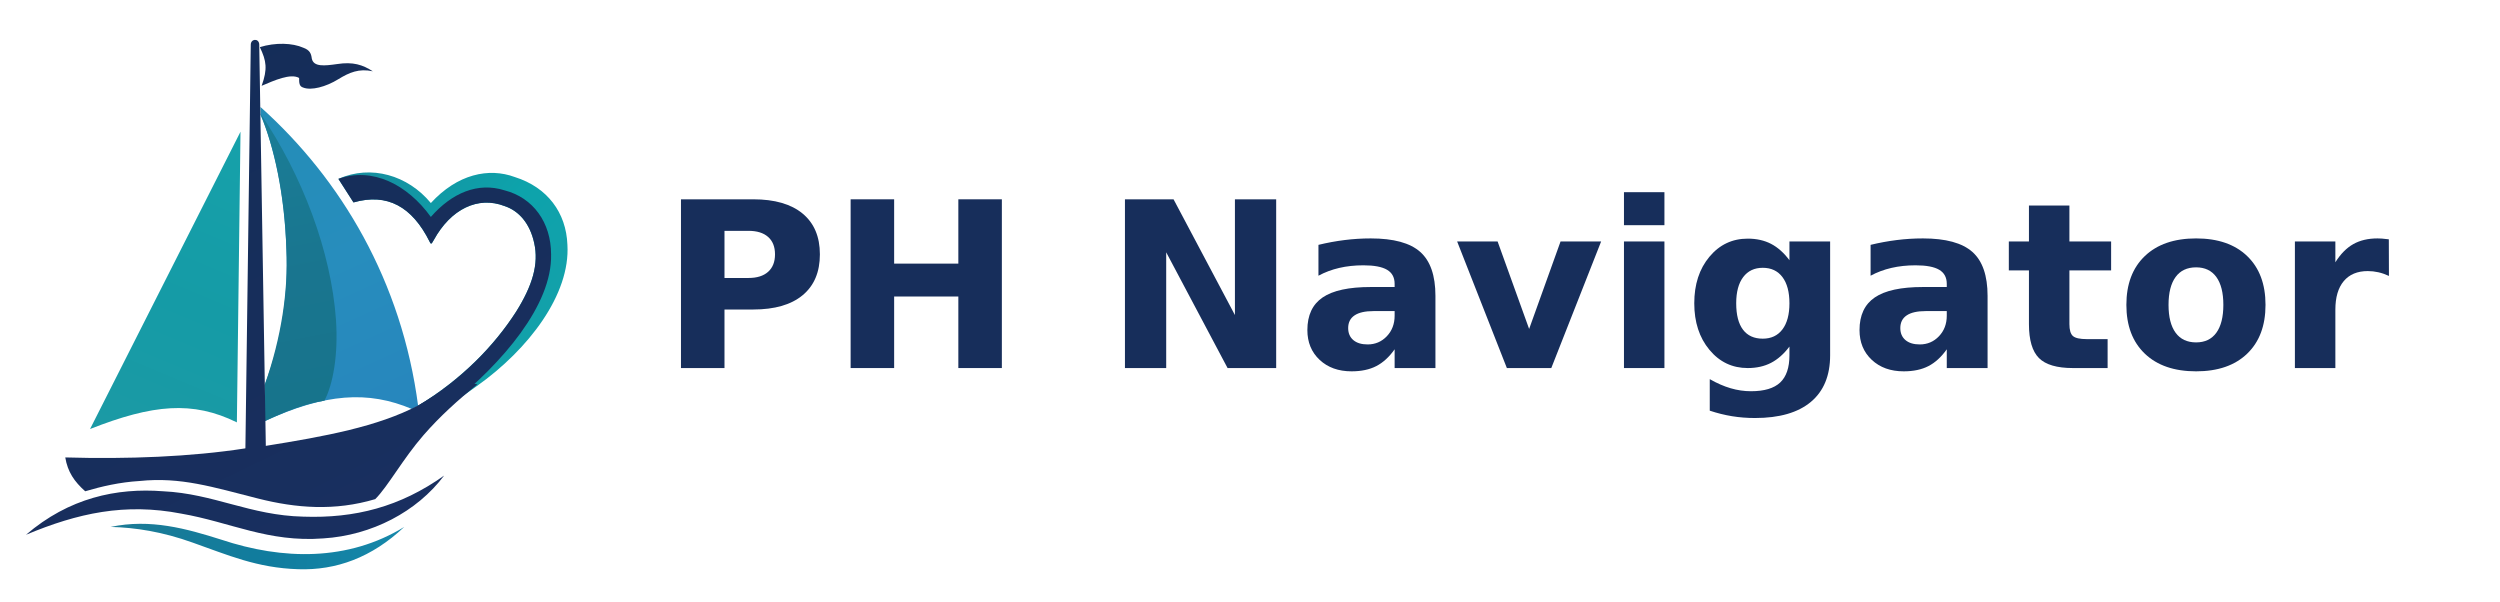
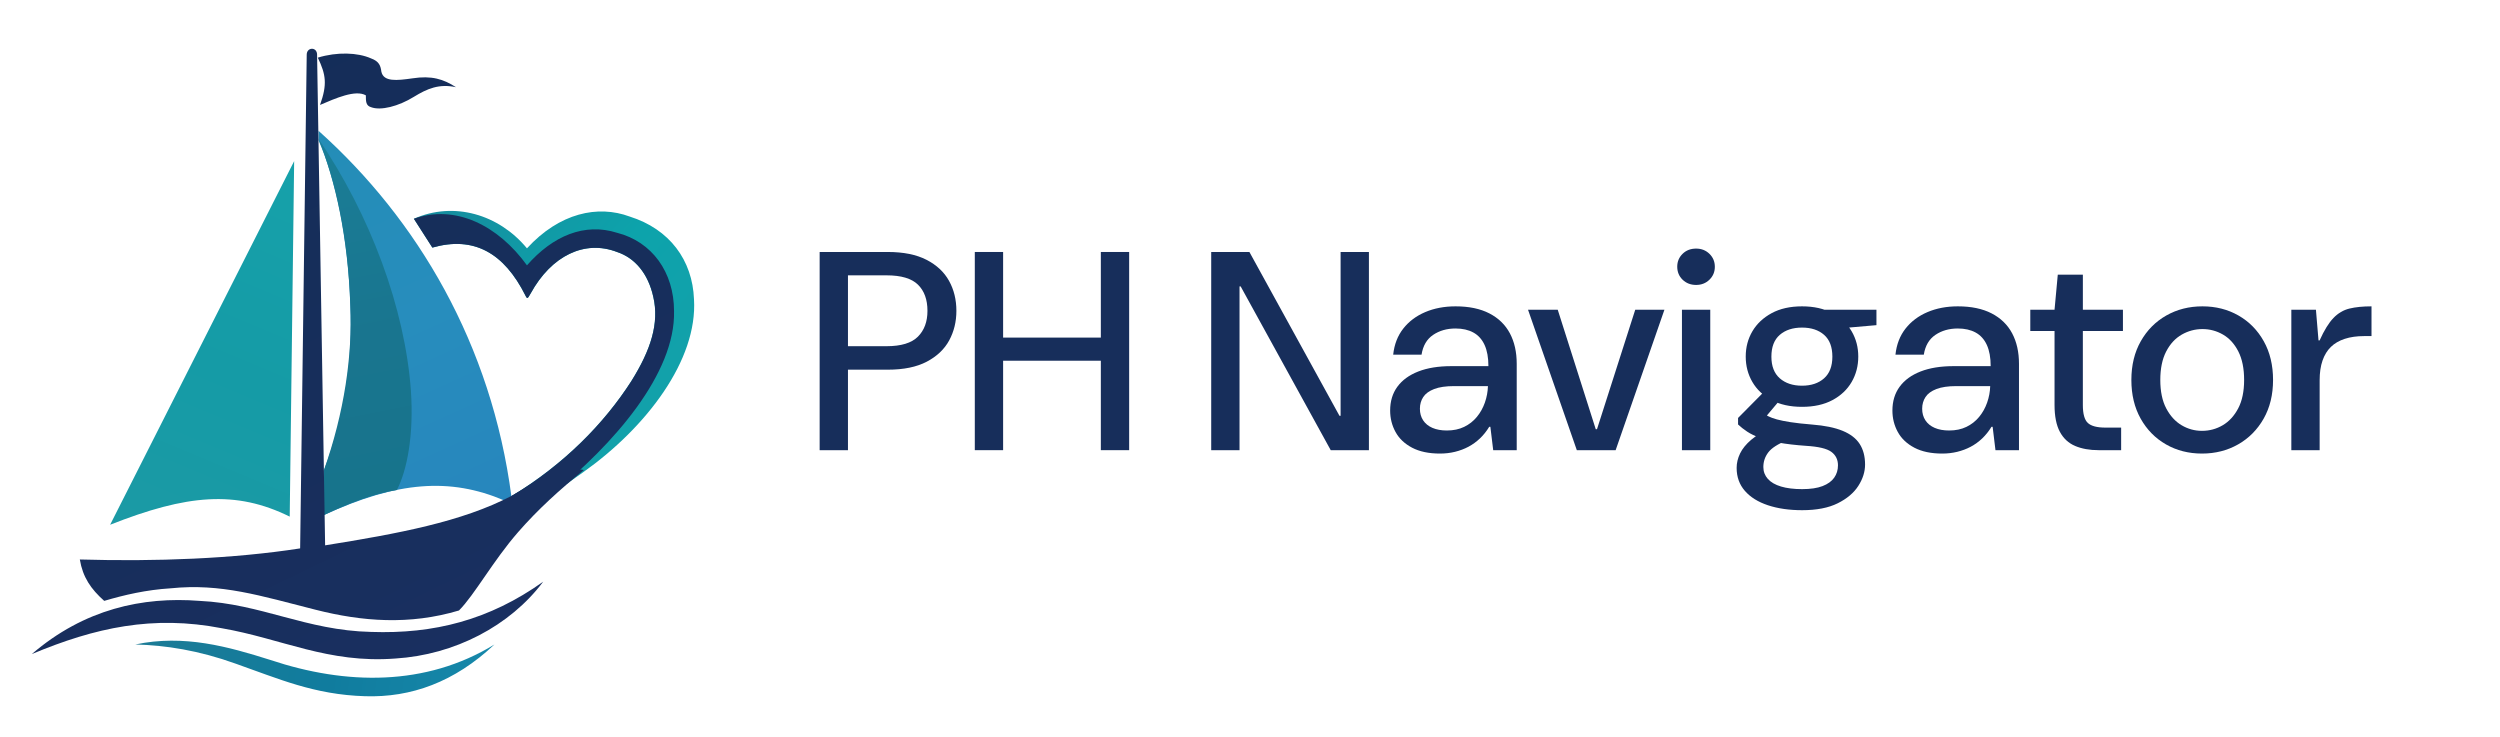
- <svg xmlns="http://www.w3.org/2000/svg" width="1080" height="260" viewBox="0 0 1080 260" role="img">
+ <svg xmlns="http://www.w3.org/2000/svg" width="883" height="260" viewBox="0 0 883 260" role="img">
  <g transform="translate(0 0) scale(0.2610442)">
    <defs>
      <linearGradient id="navy-gradient" gradientUnits="userSpaceOnUse" x1="270" y1="90" x2="650" y2="875">
        <stop offset="0" stop-color="#142d59" />
        <stop offset="0.55" stop-color="#172e5b" />
        <stop offset="1" stop-color="#192f60" />
      </linearGradient>
      <linearGradient id="left-sail-gradient" gradientUnits="userSpaceOnUse" x1="385" y1="220" x2="180" y2="710">
        <stop offset="0" stop-color="#16a1aa" />
        <stop offset="0.55" stop-color="#159ba6" />
        <stop offset="1" stop-color="#1b9aa5" />
      </linearGradient>
      <linearGradient id="main-sail-gradient" gradientUnits="userSpaceOnUse" x1="440" y1="185" x2="667" y2="685">
        <stop offset="0" stop-color="#248db7" />
        <stop offset="0.5" stop-color="#278dbd" />
        <stop offset="1" stop-color="#2786bd" />
      </linearGradient>
      <linearGradient id="inner-sail-gradient" gradientUnits="userSpaceOnUse" x1="440" y1="205" x2="530" y2="660">
        <stop offset="0" stop-color="#1a7d96" />
        <stop offset="0.55" stop-color="#19758f" />
        <stop offset="1" stop-color="#17748c" />
      </linearGradient>
      <linearGradient id="heart-gradient" gradientUnits="userSpaceOnUse" x1="590" y1="295" x2="917" y2="580">
        <stop offset="0" stop-color="#158e9f" />
        <stop offset="0.5" stop-color="#0da3ab" />
        <stop offset="1" stop-color="#14a0aa" />
      </linearGradient>
      <linearGradient id="wave-gradient" gradientUnits="userSpaceOnUse" x1="205" y1="873" x2="645" y2="936">
        <stop offset="0" stop-color="#1b7b96" />
        <stop offset="0.55" stop-color="#107c9e" />
        <stop offset="1" stop-color="#1687a9" />
      </linearGradient>
    </defs>
    <g id="heart">
      <path id="heart-teal-outline" fill="url(#heart-gradient)" d="M 560,296          C 614,272 675,290 713,336          C 757,288 809,277 852,293          C 906,310 937,352 939,405          C 944,487 875,578 789,639          L 745,670 L 691,672          C 764,628 818,572 854,516          C 881,473 892,437 884,402          C 877,370 859,349 835,341          C 791,324 746,346 718,397          L 715,402          Q 713,405 711,400          C 682,342 641,319 585,335 Z" />
      <path id="heart-navy-outline" fill="url(#navy-gradient)" d="M 560,296          C 616,276 674,305 713,359          C 748,319 791,301 835,315          C 882,327 912,368 912,421          C 914,505 831,601 745,670          L 691,672          C 764,628 818,572 854,516          C 881,473 892,437 884,402          C 877,370 859,349 835,341          C 791,324 746,346 718,397          L 715,402          Q 713,405 711,400          C 682,342 641,319 585,335 Z" />
    </g>
    <g id="sails">
      <path id="port-sail" fill="url(#left-sail-gradient)" d="M 398,218 L 392,699          C 319,663 253,669 149,710 Z" />
      <path id="starboard-sail" fill="url(#main-sail-gradient)" d="M 431,177          C 565,297 665,466 692,672          L 682,677          C 609,646 538,651 438,697          L 438,637          C 468,559 477,483 474,413          C 471,318 453,240 431,190 Z" />
      <path id="sail-shaded-panel" fill="url(#inner-sail-gradient)" d="M 431,188          C 501,291 548,417 556,529          C 560,588 551,636 537,663          C 505,668 472,681 438,697          L 438,637          C 466,558 477,480 474,414          C 471,322 454,245 431,188 Z" />
    </g>
    <g id="boat" fill="url(#navy-gradient)">
      <path id="mast" d="M 415,74          C 415,64 428,63 429,73          L 440,744 L 406,750 Z" />
      <path id="flag" d="M 430,78          C 456,70 484,71 502,79          C 513,83 515,89 516,97          C 519,111 537,109 558,106          C 584,102 600,107 617,118          C 594,113 578,120 560,131          C 539,144 515,150 502,145          C 495,143 495,137 495,129          C 481,121 454,133 433,142          C 443,114 441,101 430,78 Z" />
      <path id="hull" d="M 108,757          C 211,760 316,756 406,742          L 439,738          C 539,722 625,706 692,671          C 713,659 735,645 756,630          L 790,636          C 758,662 728,689 701,720          C 667,759 642,805 621,826          C 554,846 490,841 427,825          C 352,806 299,789 231,796          C 198,798 168,805 141,813          C 123,797 112,781 108,757 Z" />
    </g>
    <g id="waves">
      <path id="upper-navy-wave" fill="url(#navy-gradient)" d="M 43,885          C 114,824 193,807 270,813          C 354,817 414,853 502,855          C 587,858 662,839 735,787          C 690,847 615,886 535,891          C 444,898 381,864 300,850          C 207,832 129,849 43,885 Z" />
      <path id="lower-teal-wave" fill="url(#wave-gradient)" d="M 183,872          C 249,858 309,875 366,893          C 468,927 576,929 669,872          C 615,923 556,944 494,942          C 425,940 376,918 319,898          C 269,880 224,873 183,872 Z" />
    </g>
  </g>
  <g fill="#172e5b">
-     <path d="M188 1493H827Q1112 1493 1264.5 1366.5Q1417 1240 1417 1006Q1417 771 1264.5 644.5Q1112 518 827 518H573V0H188ZM573 1214V797H786Q898 797 959.0 851.5Q1020 906 1020 1006Q1020 1106 959.0 1160.0Q898 1214 786 1214Z" transform="translate(285.0 159) scale(0.04882812 -0.04882812)" />
-     <path d="M188 1493H573V924H1141V1493H1526V0H1141V633H573V0H188Z" transform="translate(358.291 159) scale(0.04882812 -0.04882812)" />
-     <path d="" transform="translate(441.9824 159) scale(0.04882812 -0.04882812)" />
-     <path d="M188 1493H618L1161 469V1493H1526V0H1096L553 1024V0H188Z" transform="translate(476.7969 159) scale(0.04882812 -0.04882812)" />
-     <path d="M674 504Q562 504 505.5 466.0Q449 428 449 354Q449 286 494.5 247.5Q540 209 621 209Q722 209 791.0 281.5Q860 354 860 463V504ZM1221 639V0H860V166Q788 64 698.0 17.5Q608 -29 479 -29Q305 -29 196.5 72.5Q88 174 88 336Q88 533 223.5 625.0Q359 717 649 717H860V745Q860 830 793.0 869.5Q726 909 584 909Q469 909 370.0 886.0Q271 863 186 817V1090Q301 1118 417.0 1132.5Q533 1147 649 1147Q952 1147 1086.5 1027.5Q1221 908 1221 639Z" transform="translate(560.4883 159) scale(0.04882812 -0.04882812)" />
-     <path d="M31 1120H389L668 346L946 1120H1305L864 0H471Z" transform="translate(627.9688 159) scale(0.04882812 -0.04882812)" />
-     <path d="M172 1120H530V0H172ZM172 1556H530V1264H172Z" transform="translate(693.1543 159) scale(0.04882812 -0.04882812)" />
-     <path d="M934 190Q860 92 771.0 46.0Q682 0 565 0Q360 0 226.0 161.5Q92 323 92 573Q92 824 226.0 984.5Q360 1145 565 1145Q682 1145 771.0 1099.0Q860 1053 934 954V1120H1294V113Q1294 -157 1123.5 -299.5Q953 -442 629 -442Q524 -442 426.0 -426.0Q328 -410 229 -377V-98Q323 -152 413.0 -178.5Q503 -205 594 -205Q770 -205 852.0 -128.0Q934 -51 934 113ZM698 887Q587 887 525.0 805.0Q463 723 463 573Q463 419 523.0 339.5Q583 260 698 260Q810 260 872.0 342.0Q934 424 934 573Q934 723 872.0 805.0Q810 887 698 887Z" transform="translate(727.4316 159) scale(0.04882812 -0.04882812)" />
-     <path d="M674 504Q562 504 505.5 466.0Q449 428 449 354Q449 286 494.5 247.5Q540 209 621 209Q722 209 791.0 281.5Q860 354 860 463V504ZM1221 639V0H860V166Q788 64 698.0 17.5Q608 -29 479 -29Q305 -29 196.5 72.5Q88 174 88 336Q88 533 223.5 625.0Q359 717 649 717H860V745Q860 830 793.0 869.5Q726 909 584 909Q469 909 370.0 886.0Q271 863 186 817V1090Q301 1118 417.0 1132.5Q533 1147 649 1147Q952 1147 1086.5 1027.5Q1221 908 1221 639Z" transform="translate(799.0137 159) scale(0.04882812 -0.04882812)" />
-     <path d="M563 1438V1120H932V864H563V389Q563 311 594.0 283.5Q625 256 717 256H901V0H594Q382 0 293.5 88.5Q205 177 205 389V864H27V1120H205V1438Z" transform="translate(866.4941 159) scale(0.04882812 -0.04882812)" />
-     <path d="M705 891Q586 891 523.5 805.5Q461 720 461 559Q461 398 523.5 312.5Q586 227 705 227Q822 227 884.0 312.5Q946 398 946 559Q946 720 884.0 805.5Q822 891 705 891ZM705 1147Q994 1147 1156.5 991.0Q1319 835 1319 559Q1319 283 1156.5 127.0Q994 -29 705 -29Q415 -29 251.5 127.0Q88 283 88 559Q88 835 251.5 991.0Q415 1147 705 1147Z" transform="translate(914.2969 159) scale(0.04882812 -0.04882812)" />
-     <path d="M1004 815Q957 837 910.5 847.5Q864 858 817 858Q679 858 604.5 769.5Q530 681 530 516V0H172V1120H530V936Q599 1046 688.5 1096.5Q778 1147 903 1147Q921 1147 942.0 1145.5Q963 1144 1003 1139Z" transform="translate(982.998 159) scale(0.04882812 -0.04882812)" />
+     <path d="M45 0V700H285.482Q368.497 700 422.218 672.474Q475.938 644.947 501.957 598.111Q527.976 551.275 527.976 491.988Q527.976 434.77 502.609 387.851Q477.241 340.931 423.464 312.604Q369.688 284.276 285.482 284.276H144.999V0ZM144.999 367.23H281.459Q358.575 367.23 392.184 401.023Q425.793 434.816 425.793 492.005Q425.793 551.725 392.184 584.61Q358.575 617.495 281.459 617.495H144.999Z" transform="translate(285.0 159) scale(0.1 -0.1)" />
+     <path d="M490.161 0V700H590.16V0ZM45 0V700H144.999V0ZM128.264 315.931V397.62H511.713V315.931Z" transform="translate(339.8 159) scale(0.1 -0.1)" />
+     <path d="" transform="translate(403.3 159) scale(0.1 -0.1)" />
+     <path d="M45 0V700H179.896L498 121.401H502V700H601.999V0H467.103L148.999 578.415H144.999V0Z" transform="translate(423.3 159) scale(0.1 -0.1)" />
+     <path d="M205.977 -12Q146.977 -12 107.529 8.724Q68.081 29.448 49.04 64.172Q30 98.897 30 139.897Q30 189.242 55.581 224.15Q81.161 259.058 129.477 277.925Q177.793 296.793 246 296.793H377.058Q377.058 342.115 363.529 371.633Q350 401.15 324.023 415.455Q298.046 429.759 260.885 429.759Q215.195 429.759 181.77 407.15Q148.344 384.541 140.896 337.322H40.736Q46.552 391.506 76.328 429.425Q106.103 467.345 153.891 487.672Q201.678 508 261.069 508Q332.253 508 380.5 483.052Q428.747 458.103 452.902 412.695Q477.057 367.287 477.057 305V0H394L383.977 82.609H379.977Q365.609 58.977 347.017 41.345Q328.425 23.713 306.517 12.081Q284.609 0.448 259.201 -5.776Q233.793 -12 205.977 -12ZM230.356 69.482Q265.046 69.482 291.471 82.327Q317.897 95.172 336.242 117.414Q354.586 139.655 364.535 167.937Q374.483 196.219 375.403 226.276H255.575Q212.275 226.276 185.494 215.972Q158.712 205.667 146.907 187.69Q135.103 169.713 135.103 146.287Q135.103 122.678 146.591 105.293Q158.08 87.908 179.465 78.695Q200.85 69.482 230.356 69.482Z" transform="translate(488.0 159) scale(0.1 -0.1)" />
+     <path d="M177.299 0 5 496H109.919L244.195 73.988H248.563L383.655 496H486.758L314.459 0Z" transform="translate(539.2 159) scale(0.1 -0.1)" />
+     <path d="M56.632 0V496H156.631V0ZM106.724 583.598Q78.046 583.598 59.023 601.986Q40 620.373 40 648.115Q40 674.874 58.847 693.437Q77.694 712 106.724 712Q134.77 712 153.792 693.437Q172.815 674.874 172.815 647.707Q172.815 620.725 153.792 602.161Q134.77 583.598 106.724 583.598Z" transform="translate(588.4 159) scale(0.1 -0.1)" />
+     <path d="M268.207 -212Q199.919 -212 147.46 -194.592Q95 -177.184 65.908 -143.776Q36.816 -110.368 36.816 -62.552Q36.816 -36.69 48.983 -11.575Q61.149 13.54 88.143 36.592Q115.137 59.643 160.712 79.092L214.689 34.793Q165.712 15 148.425 -7.989Q131.137 -30.977 131.137 -59.425Q131.137 -83.586 146.994 -101.431Q162.85 -119.276 193.643 -128.449Q224.436 -137.621 268.207 -137.621Q312.425 -137.621 340.219 -126.908Q368.012 -116.196 381.368 -97.219Q394.725 -78.242 394.725 -53.632Q394.725 -23.287 371.339 -5.983Q347.954 11.322 281.919 15.322Q225.494 19.322 186.086 26.506Q146.678 33.69 119.575 43.466Q92.471 53.242 73.96 65.517Q55.448 77.793 41.816 90.793V113.793L141.942 214.839L199.689 189L114.207 87.541L130.402 129.632Q139.586 124.368 150.178 119.011Q160.77 113.655 179.034 108.615Q197.298 103.575 226.959 98.942Q256.62 94.31 303.126 90.494Q369.758 85.31 411.126 68.35Q452.494 51.391 471.454 21.839Q490.414 -7.713 490.414 -50.632Q490.414 -89 466.638 -126.092Q442.862 -163.184 393.81 -187.592Q344.758 -212 268.207 -212ZM267.758 153.058Q204.758 153.058 160.299 176.833Q115.839 200.609 92.379 240.885Q68.919 281.161 68.919 330.529Q68.919 379.897 92.379 419.764Q115.839 459.632 160.299 483.816Q204.758 508 267.758 508Q330.758 508 375.218 483.816Q419.678 459.632 443.046 419.764Q466.414 379.897 466.414 330.529Q466.414 281.161 443.046 240.885Q419.678 200.609 375.218 176.833Q330.758 153.058 267.758 153.058ZM267.575 227.724Q316.345 227.724 345.638 253.741Q374.931 279.758 374.931 330.345Q374.931 381.747 345.638 407.357Q316.345 432.966 267.758 432.966Q218.988 432.966 189.287 407.357Q159.586 381.747 159.586 330.345Q159.586 279.758 189.287 253.741Q218.988 227.724 267.575 227.724ZM348.126 425.621 324.046 496H530.597V441.541Z" transform="translate(609.7 159) scale(0.1 -0.1)" />
+     <path d="M205.977 -12Q146.977 -12 107.529 8.724Q68.081 29.448 49.04 64.172Q30 98.897 30 139.897Q30 189.242 55.581 224.15Q81.161 259.058 129.477 277.925Q177.793 296.793 246 296.793H377.058Q377.058 342.115 363.529 371.633Q350 401.15 324.023 415.455Q298.046 429.759 260.885 429.759Q215.195 429.759 181.77 407.15Q148.344 384.541 140.896 337.322H40.736Q46.552 391.506 76.328 429.425Q106.103 467.345 153.891 487.672Q201.678 508 261.069 508Q332.253 508 380.5 483.052Q428.747 458.103 452.902 412.695Q477.057 367.287 477.057 305V0H394L383.977 82.609H379.977Q365.609 58.977 347.017 41.345Q328.425 23.713 306.517 12.081Q284.609 0.448 259.201 -5.776Q233.793 -12 205.977 -12ZM230.356 69.482Q265.046 69.482 291.471 82.327Q317.897 95.172 336.242 117.414Q354.586 139.655 364.535 167.937Q374.483 196.219 375.403 226.276H255.575Q212.275 226.276 185.494 215.972Q158.712 205.667 146.907 187.69Q135.103 169.713 135.103 146.287Q135.103 122.678 146.591 105.293Q158.08 87.908 179.465 78.695Q200.85 69.482 230.356 69.482Z" transform="translate(665.4 159) scale(0.1 -0.1)" />
+     <path d="M246.011 0Q198.62 0 163.506 14.828Q128.391 29.655 109.511 64.718Q90.632 99.781 90.632 159.724V420.92H5V496H90.632L102.103 619.965H190.694V496H332.218V420.92H190.631V159.356Q190.631 112.321 208.344 96.017Q226.057 79.712 270.379 79.712H325.873V0Z" transform="translate(716.6 159) scale(0.1 -0.1)" />
+     <path d="M274.409 -12Q203.839 -12 147.287 20.368Q90.736 52.736 57.868 111.272Q25 169.809 25 248.004Q25 326.264 58.276 384.856Q91.552 443.448 148.491 475.724Q205.431 508 275.999 508Q346.575 508 403.126 475.724Q459.678 443.448 492.546 384.856Q525.414 326.264 525.414 248.004Q525.414 169.736 492.138 111.236Q458.862 52.736 401.924 20.368Q344.987 -12 274.409 -12ZM274.334 68.264Q314.081 68.264 347.77 88.109Q381.46 107.953 402.345 147.677Q423.23 187.401 423.23 247.977Q423.23 308.665 402.753 348.764Q382.276 388.863 348.576 408.3Q314.876 427.736 276.14 427.736Q237.333 427.736 203.143 408.3Q168.953 388.863 148.068 348.764Q127.183 308.665 127.183 247.977Q127.183 187.401 148.068 147.677Q168.953 107.953 202.327 88.109Q235.701 68.264 274.334 68.264Z" transform="translate(750.3 159) scale(0.1 -0.1)" />
+     <path d="M40 0V496H126.873L135.976 387.816H139.976Q164.057 441.264 188.7 466.856Q213.344 492.448 245.488 500.224Q277.631 508 323.16 508V402.897H296.563Q258.402 402.897 228.689 393.225Q198.976 383.552 179.62 364.656Q160.264 345.759 150.131 316.455Q139.999 287.15 139.999 247.069V0Z" transform="translate(805.3 159) scale(0.1 -0.1)" />
  </g>
</svg>
